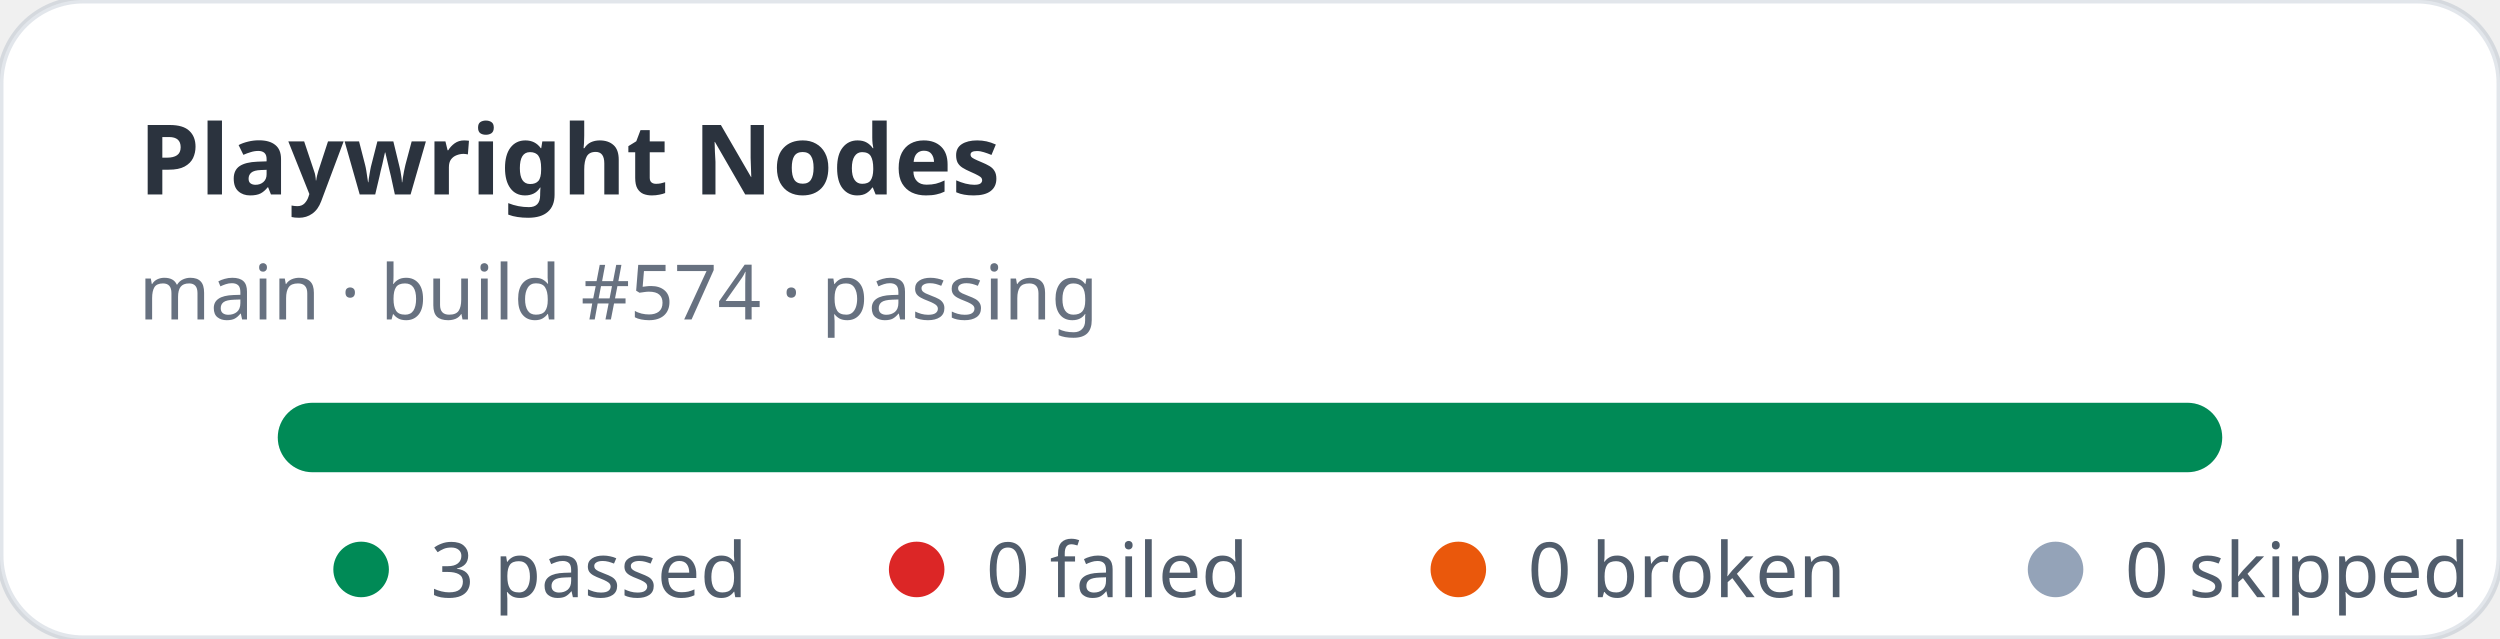
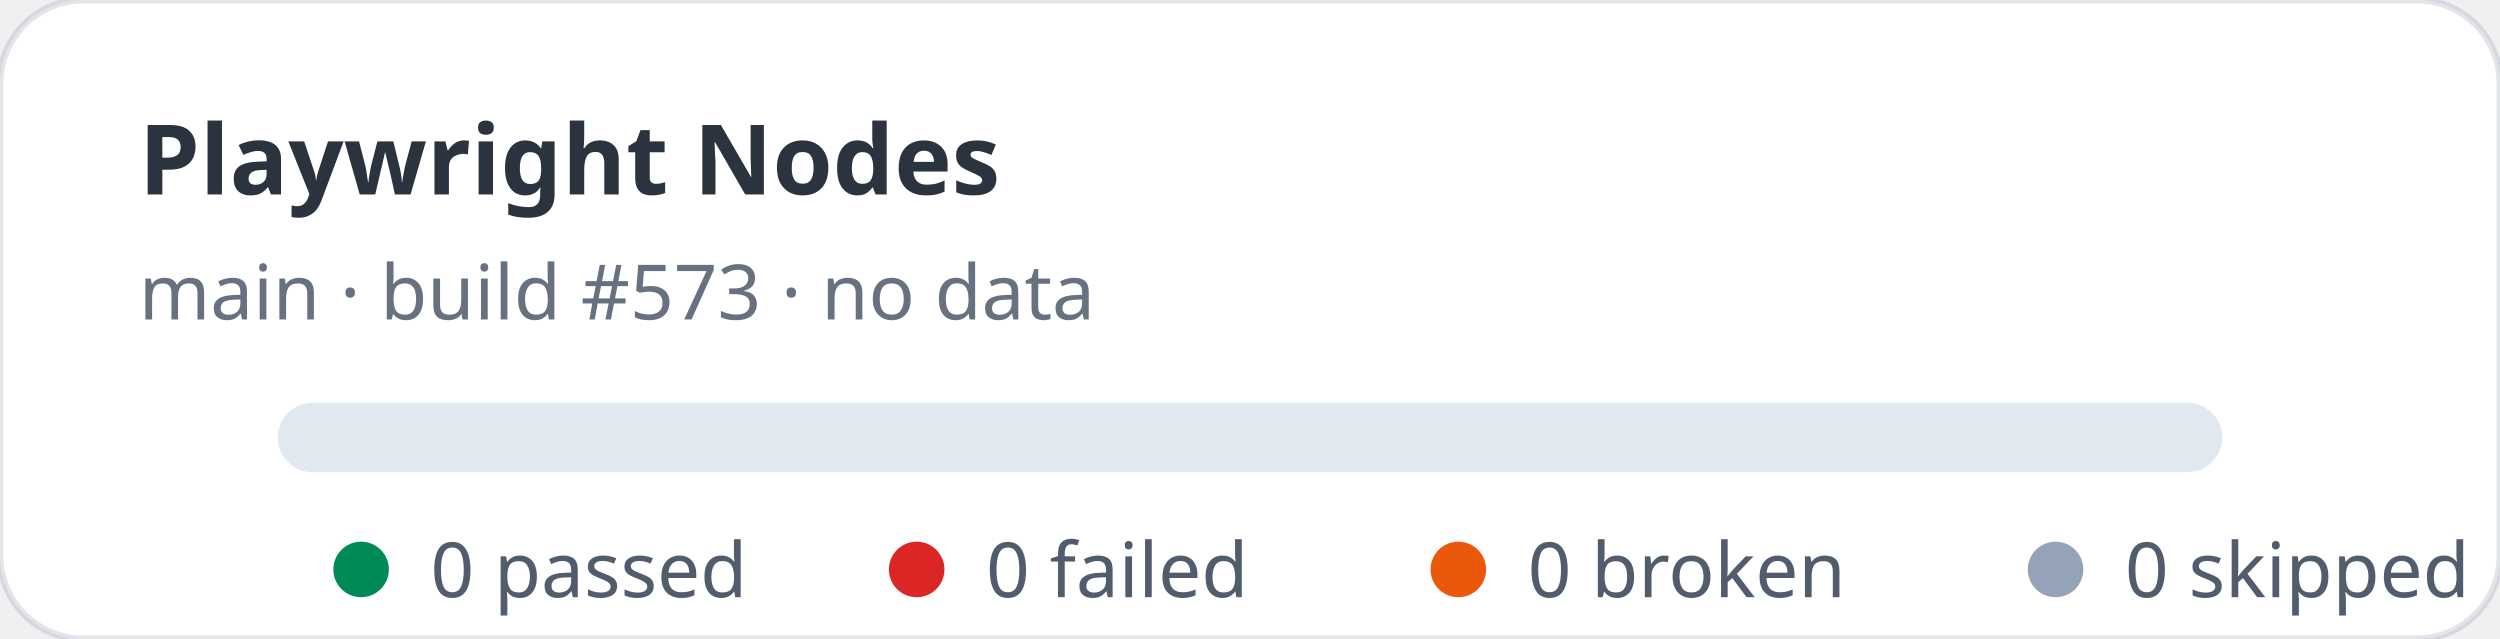
- <svg xmlns="http://www.w3.org/2000/svg" width="360" height="92" viewBox="0 0 360 92" role="img" aria-label="Playwright Nodes stats: 3 passed, 0 failed">
+ <svg xmlns="http://www.w3.org/2000/svg" width="360" height="92" viewBox="0 0 360 92" role="img" aria-label="Playwright Nodes stats: 0 passed, 0 failed">
  <rect width="360" height="92" rx="12" fill="#ffffff" stroke="rgba(11,48,86,0.12)" />
  <text x="20" y="28" fill="rgba(1,10,24,0.83)" font-family="ui-sans-serif,system-ui,sans-serif" font-size="14" font-weight="700">Playwright Nodes</text>
-   <text x="20" y="46" fill="rgba(2,19,44,0.6)" font-family="ui-sans-serif,system-ui,sans-serif" font-size="11">main · build #574 · passing</text>
+   <text x="20" y="46" fill="rgba(2,19,44,0.6)" font-family="ui-sans-serif,system-ui,sans-serif" font-size="11">main · build #573 · no data</text>
  <rect x="40" y="58" width="280" height="10" rx="5" fill="#e2e8f0" />
-   <rect x="40" y="58" width="280" height="10" rx="5" fill="#008a56" />
  <g font-family="ui-sans-serif,system-ui,sans-serif" font-size="11" fill="rgba(1,18,40,0.68)">
    <circle cx="52" cy="82" r="4" fill="#008a56" />
-     <text x="62" y="86">3 passed</text>
+     <text x="62" y="86">0 passed</text>
    <circle cx="132" cy="82" r="4" fill="#dc2626" />
    <text x="142" y="86">0 failed</text>
    <circle cx="210" cy="82" r="4" fill="#ea580c" />
    <text x="220" y="86">0 broken</text>
    <circle cx="296" cy="82" r="4" fill="#94a3b8" />
    <text x="306" y="86">0 skipped</text>
  </g>
</svg>
